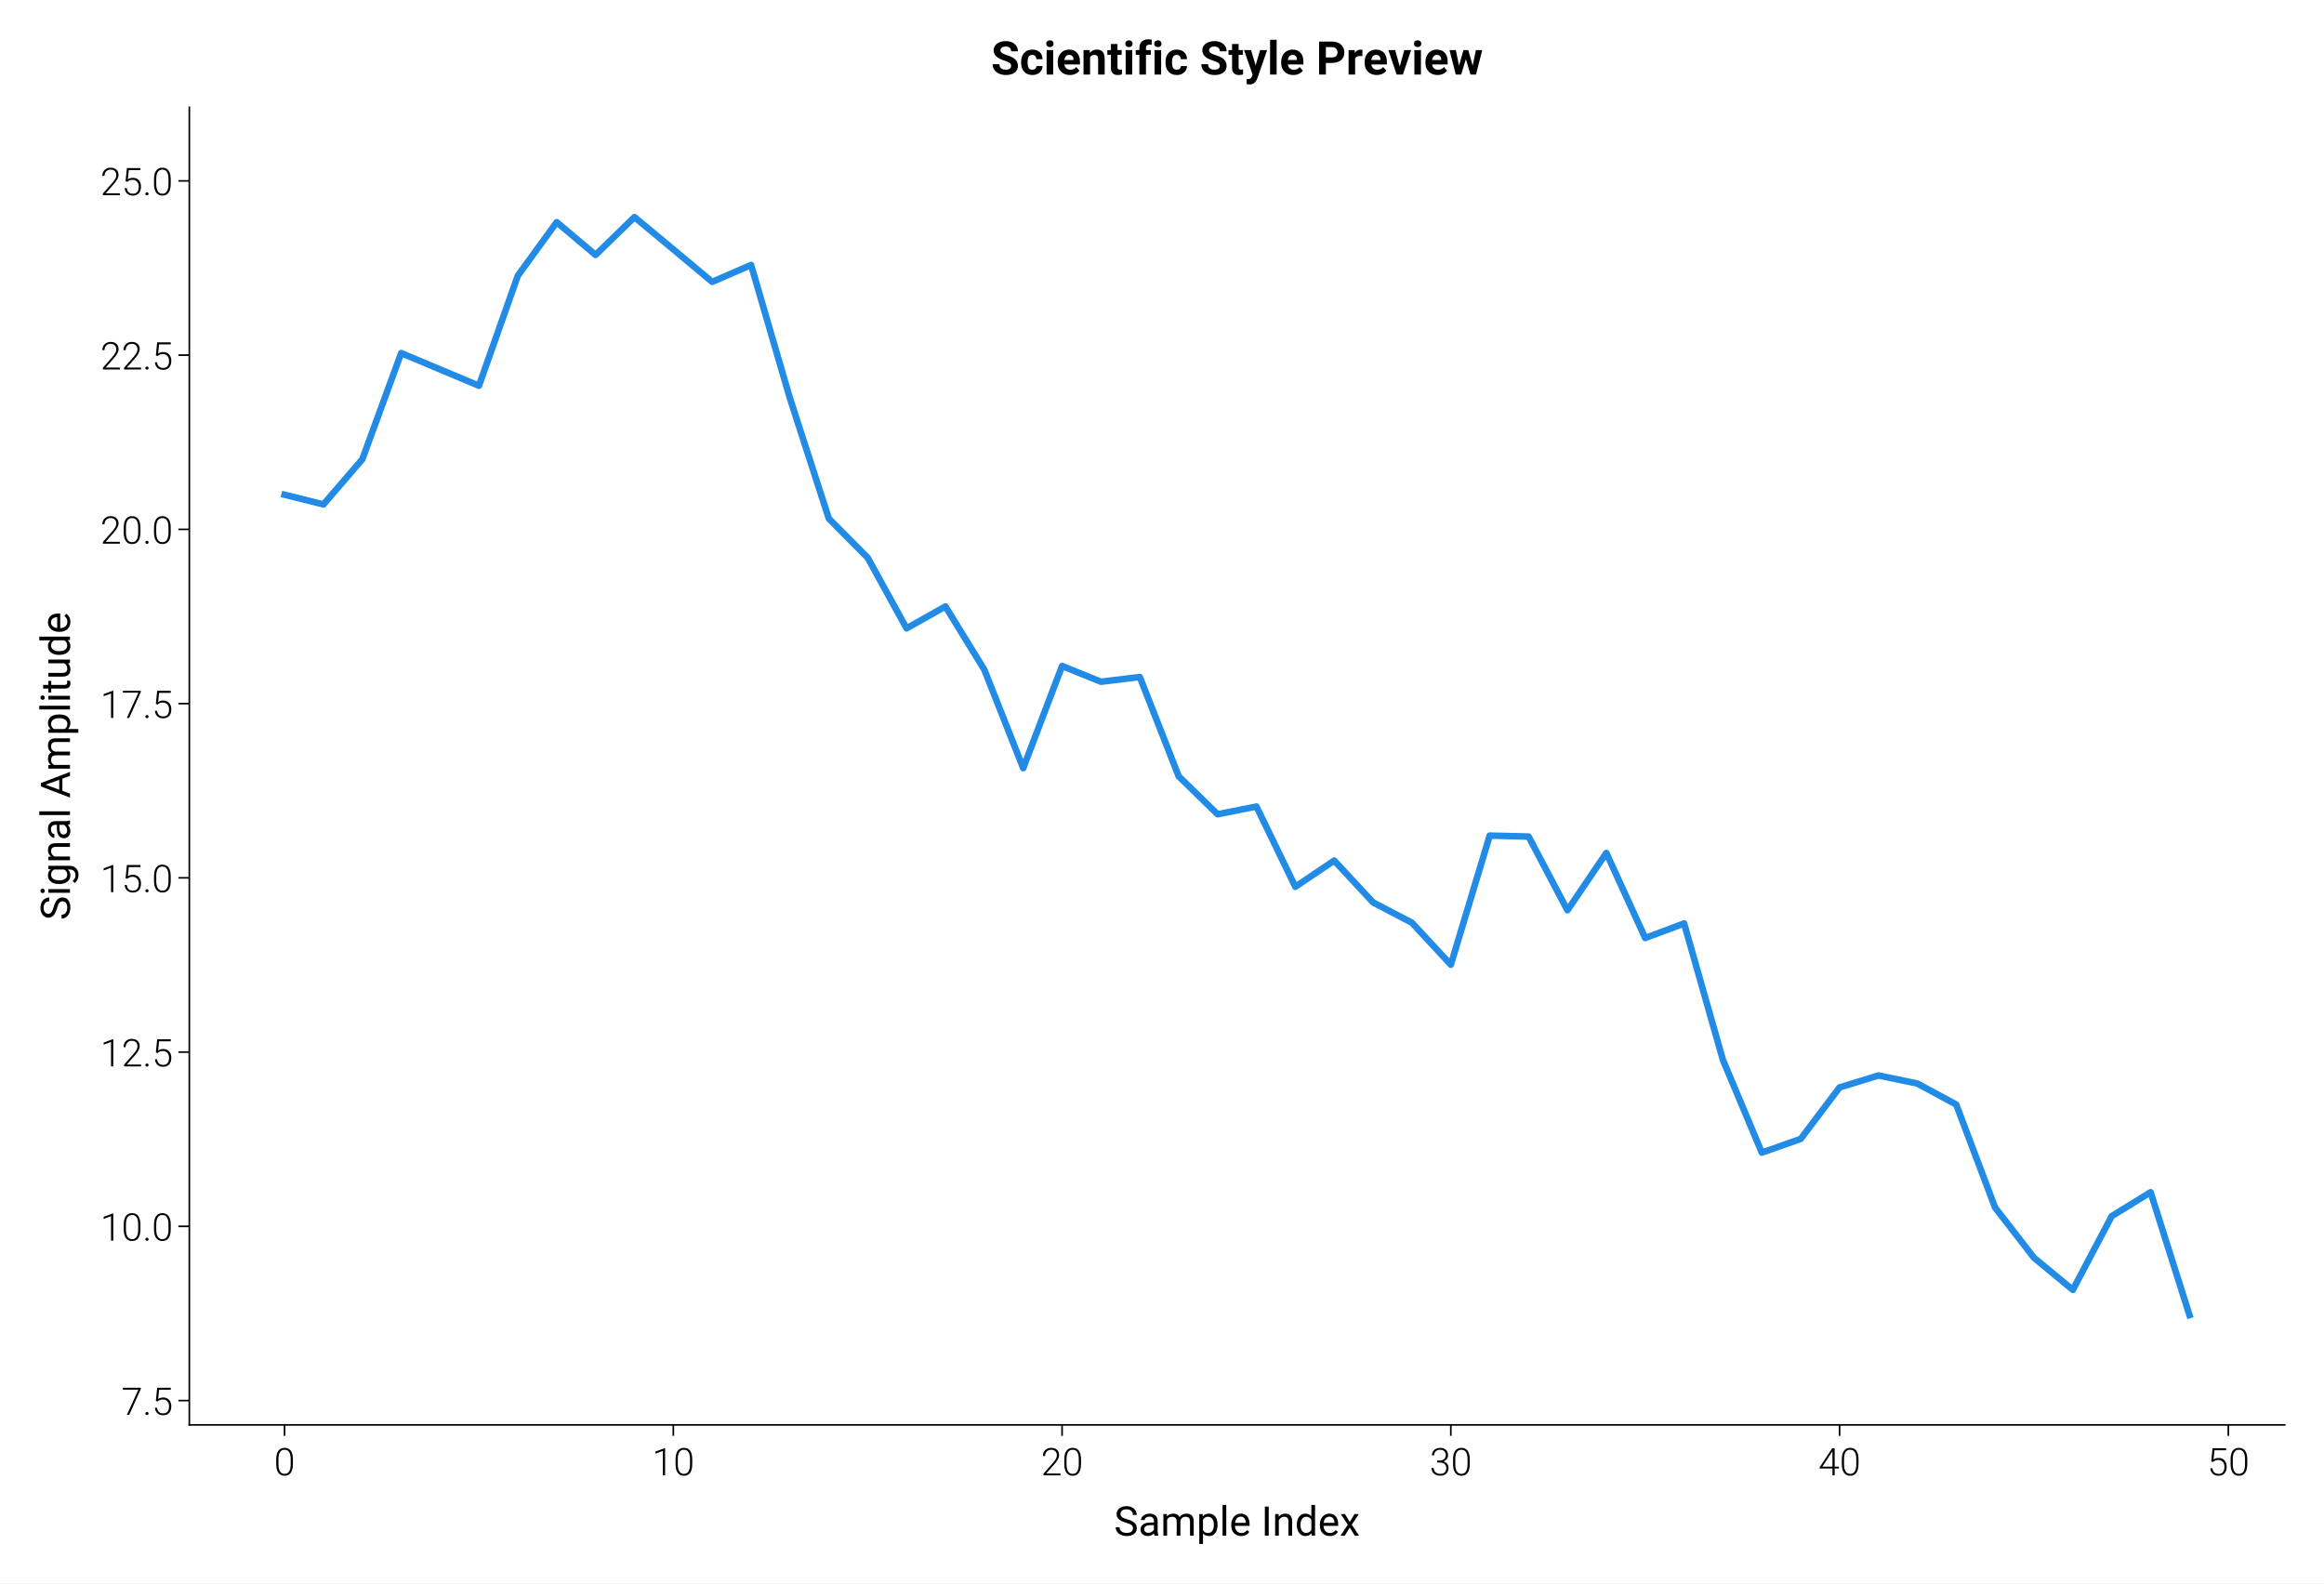
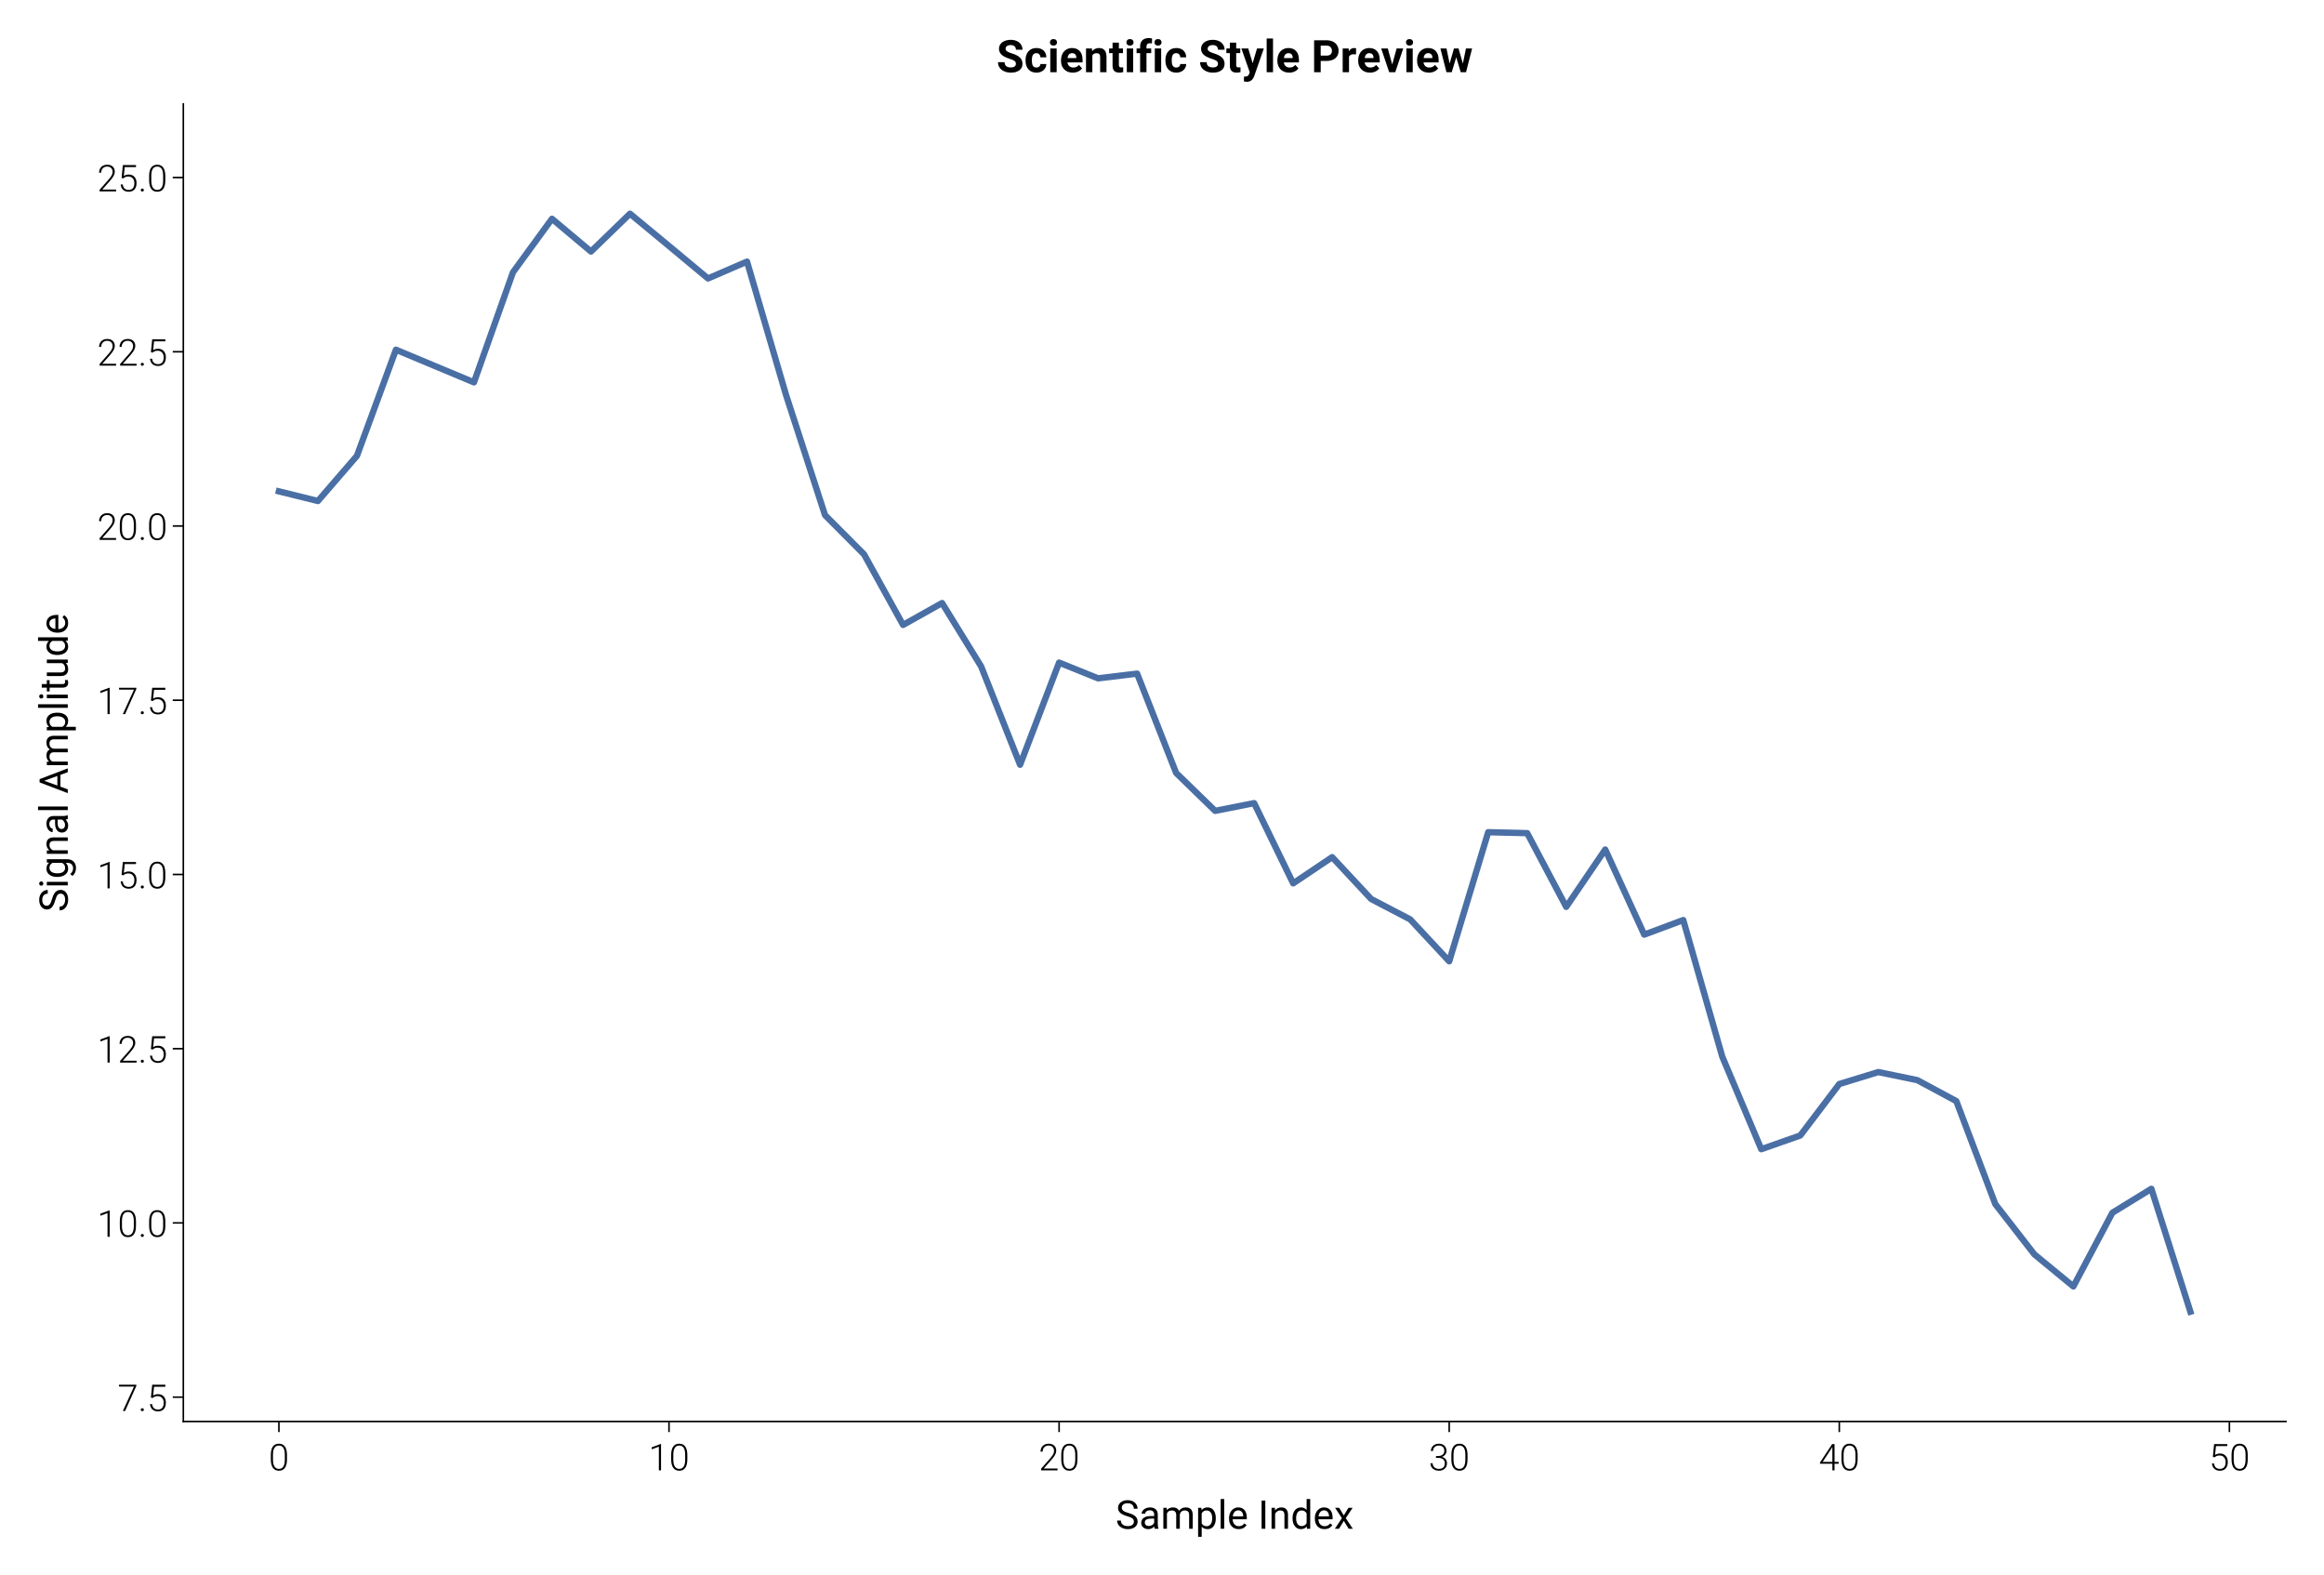
- <svg xmlns="http://www.w3.org/2000/svg" xmlns:xlink="http://www.w3.org/1999/xlink" width="425.878pt" height="290.141pt" viewBox="0 0 425.878 290.141" version="1.1">
+ <svg xmlns="http://www.w3.org/2000/svg" xmlns:xlink="http://www.w3.org/1999/xlink" width="439.811pt" height="297.988pt" viewBox="0 0 439.811 297.988" version="1.1">
  <defs>
    <style type="text/css">*{stroke-linejoin: round; stroke-linecap: butt}</style>
  </defs>
  <g id="figure_1">
    <g id="patch_1">
-       <path d="M 0 290.141  L 425.878 290.141  L 425.878 0  L 0 0  z " style="fill: #ffffff" />
+       <path d="M -0 297.988  L 439.811 297.988  L 439.811 -0  L -0 -0  z " style="fill: #ffffff" />
    </g>
    <g id="axes_1">
      <g id="patch_2">
-         <path d="M 34.695 261.121  L 418.678 261.121  L 418.678 19.663  L 34.695 19.663  z " style="fill: #ffffff" />
+         <path d="M 34.695 268.967  L 432.611 268.967  L 432.611 19.663  L 34.695 19.663  z " style="fill: #ffffff" />
      </g>
      <g id="matplotlib.axis_1">
        <g id="xtick_1">
          <g id="line2d_1">
            <defs>
-               <path id="m84e296f650" d="M 0 0  L 0 2  " style="stroke: #000000; stroke-width: 0.3" />
+               <path id="m02171ea212" d="M 0 0  L 0 2  " style="stroke: #000000; stroke-width: 0.3" />
            </defs>
            <g>
-               <use xlink:href="#m84e296f650" x="52.148" y="261.121" style="stroke: #000000; stroke-width: 0.3" />
+               <use xlink:href="#m02171ea212" x="52.782" y="268.967" style="stroke: #000000; stroke-width: 0.3" />
            </g>
          </g>
          <g id="text_1">
-             <g transform="translate(50.20862 270.3709) scale(0.07 -0.07)">
+             <g transform="translate(50.84197 278.2172) scale(0.07 -0.07)">
              <defs>
                <path id="Roboto-Light-30" d="M 3172 1897  Q 3172 934 2819 435  Q 2466 -63 1778 -63  Q 1103 -63 743 426  Q 384 916 375 1850  L 375 2666  Q 375 3625 731 4119  Q 1088 4613 1772 4613  Q 2447 4613 2803 4136  Q 3159 3659 3172 2731  L 3172 1897  z M 2797 2713  Q 2797 3494 2542 3894  Q 2288 4294 1772 4294  Q 1266 4294 1009 3903  Q 753 3513 747 2750  L 747 1856  Q 747 1078 1011 665  Q 1275 253 1778 253  Q 2278 253 2536 656  Q 2794 1059 2797 1838  L 2797 2713  z " transform="scale(0.015625)" />
              </defs>
              <use xlink:href="#Roboto-Light-30" />
            </g>
          </g>
        </g>
        <g id="xtick_2">
          <g id="line2d_2">
            <g>
-               <use xlink:href="#m84e296f650" x="123.388" y="261.121" style="stroke: #000000; stroke-width: 0.3" />
+               <use xlink:href="#m02171ea212" x="126.607" y="268.967" style="stroke: #000000; stroke-width: 0.3" />
            </g>
          </g>
          <g id="text_2">
-             <g transform="translate(119.5087 270.3709) scale(0.07 -0.07)">
+             <g transform="translate(122.7272 278.2172) scale(0.07 -0.07)">
              <defs>
                <path id="Roboto-Light-31" d="M 2169 0  L 1794 0  L 1794 4100  L 556 3641  L 556 3991  L 2106 4566  L 2169 4566  L 2169 0  z " transform="scale(0.015625)" />
              </defs>
              <use xlink:href="#Roboto-Light-31" />
              <use xlink:href="#Roboto-Light-30" transform="translate(55.41992 0)" />
            </g>
          </g>
        </g>
        <g id="xtick_3">
          <g id="line2d_3">
            <g>
-               <use xlink:href="#m84e296f650" x="194.628" y="261.121" style="stroke: #000000; stroke-width: 0.3" />
+               <use xlink:href="#m02171ea212" x="200.432" y="268.967" style="stroke: #000000; stroke-width: 0.3" />
            </g>
          </g>
          <g id="text_3">
-             <g transform="translate(190.7486 270.3709) scale(0.07 -0.07)">
+             <g transform="translate(196.5522 278.2172) scale(0.07 -0.07)">
              <defs>
                <path id="Roboto-Light-32" d="M 3278 0  L 428 0  L 428 288  L 1988 2056  Q 2375 2503 2525 2793  Q 2675 3084 2675 3359  Q 2675 3791 2422 4042  Q 2169 4294 1725 4294  Q 1266 4294 983 4000  Q 700 3706 700 3238  L 328 3238  Q 328 3622 501 3937  Q 675 4253 995 4433  Q 1316 4613 1725 4613  Q 2350 4613 2701 4284  Q 3053 3956 3053 3391  Q 3053 3072 2854 2694  Q 2656 2316 2156 1750  L 888 316  L 3278 316  L 3278 0  z " transform="scale(0.015625)" />
              </defs>
              <use xlink:href="#Roboto-Light-32" />
              <use xlink:href="#Roboto-Light-30" transform="translate(55.41992 0)" />
            </g>
          </g>
        </g>
        <g id="xtick_4">
          <g id="line2d_4">
            <g>
-               <use xlink:href="#m84e296f650" x="265.868" y="261.121" style="stroke: #000000; stroke-width: 0.3" />
+               <use xlink:href="#m02171ea212" x="274.257" y="268.967" style="stroke: #000000; stroke-width: 0.3" />
            </g>
          </g>
          <g id="text_4">
-             <g transform="translate(261.9885 270.3709) scale(0.07 -0.07)">
+             <g transform="translate(270.3773 278.2172) scale(0.07 -0.07)">
              <defs>
                <path id="Roboto-Light-33" d="M 1259 2478  L 1647 2478  Q 1969 2478 2209 2592  Q 2450 2706 2576 2904  Q 2703 3103 2703 3363  Q 2703 3800 2456 4047  Q 2209 4294 1747 4294  Q 1309 4294 1029 4036  Q 750 3778 750 3356  L 375 3356  Q 375 3709 553 4001  Q 731 4294 1047 4453  Q 1363 4613 1747 4613  Q 2366 4613 2722 4275  Q 3078 3938 3078 3350  Q 3078 3022 2870 2745  Q 2663 2469 2300 2331  Q 2725 2213 2944 1923  Q 3163 1634 3163 1234  Q 3163 650 2781 293  Q 2400 -63 1763 -63  Q 1356 -63 1017 100  Q 678 263 492 555  Q 306 847 306 1234  L 681 1234  Q 681 800 984 526  Q 1288 253 1763 253  Q 2247 253 2517 501  Q 2788 750 2788 1222  Q 2788 1678 2495 1918  Q 2203 2159 1634 2159  L 1259 2159  L 1259 2478  z " transform="scale(0.015625)" />
              </defs>
              <use xlink:href="#Roboto-Light-33" />
              <use xlink:href="#Roboto-Light-30" transform="translate(55.41992 0)" />
            </g>
          </g>
        </g>
        <g id="xtick_5">
          <g id="line2d_5">
            <g>
-               <use xlink:href="#m84e296f650" x="337.108" y="261.121" style="stroke: #000000; stroke-width: 0.3" />
+               <use xlink:href="#m02171ea212" x="348.082" y="268.967" style="stroke: #000000; stroke-width: 0.3" />
            </g>
          </g>
          <g id="text_5">
-             <g transform="translate(333.2284 270.3709) scale(0.07 -0.07)">
+             <g transform="translate(344.2023 278.2172) scale(0.07 -0.07)">
              <defs>
                <path id="Roboto-Light-34" d="M 2725 1466  L 3434 1466  L 3434 1150  L 2725 1150  L 2725 0  L 2350 0  L 2350 1150  L 209 1150  L 209 1363  L 2316 4550  L 2725 4550  L 2725 1466  z M 669 1466  L 2350 1466  L 2350 4066  L 2184 3778  L 669 1466  z " transform="scale(0.015625)" />
              </defs>
              <use xlink:href="#Roboto-Light-34" />
              <use xlink:href="#Roboto-Light-30" transform="translate(55.41992 0)" />
            </g>
          </g>
        </g>
        <g id="xtick_6">
          <g id="line2d_6">
            <g>
-               <use xlink:href="#m84e296f650" x="408.348" y="261.121" style="stroke: #000000; stroke-width: 0.3" />
+               <use xlink:href="#m02171ea212" x="421.907" y="268.967" style="stroke: #000000; stroke-width: 0.3" />
            </g>
          </g>
          <g id="text_6">
-             <g transform="translate(404.4683 270.3709) scale(0.07 -0.07)">
+             <g transform="translate(418.0273 278.2172) scale(0.07 -0.07)">
              <defs>
                <path id="Roboto-Light-35" d="M 681 2331  L 903 4550  L 3178 4550  L 3178 4203  L 1225 4203  L 1066 2666  Q 1431 2916 1922 2916  Q 2538 2916 2903 2516  Q 3269 2116 3269 1450  Q 3269 731 2912 334  Q 2556 -63 1909 -63  Q 1316 -63 947 268  Q 578 600 525 1197  L 884 1197  Q 938 731 1200 492  Q 1463 253 1909 253  Q 2397 253 2645 562  Q 2894 872 2894 1444  Q 2894 1944 2616 2259  Q 2338 2575 1856 2575  Q 1591 2575 1394 2508  Q 1197 2441 978 2247  L 681 2331  z " transform="scale(0.015625)" />
              </defs>
              <use xlink:href="#Roboto-Light-35" />
              <use xlink:href="#Roboto-Light-30" transform="translate(55.41992 0)" />
            </g>
          </g>
        </g>
        <g id="text_7">
-           <g transform="translate(204.1568 281.4178) scale(0.075 -0.075)">
+           <g transform="translate(211.1237 289.2641) scale(0.075 -0.075)">
            <defs>
              <path id="Roboto-Regular-53" d="M 1869 2028  Q 1097 2250 745 2573  Q 394 2897 394 3372  Q 394 3909 823 4261  Q 1253 4613 1941 4613  Q 2409 4613 2776 4431  Q 3144 4250 3345 3931  Q 3547 3613 3547 3234  L 2944 3234  Q 2944 3647 2681 3883  Q 2419 4119 1941 4119  Q 1497 4119 1248 3923  Q 1000 3728 1000 3381  Q 1000 3103 1236 2911  Q 1472 2719 2039 2559  Q 2606 2400 2926 2208  Q 3247 2016 3401 1759  Q 3556 1503 3556 1156  Q 3556 603 3125 270  Q 2694 -63 1972 -63  Q 1503 -63 1097 117  Q 691 297 470 609  Q 250 922 250 1319  L 853 1319  Q 853 906 1158 667  Q 1463 428 1972 428  Q 2447 428 2700 622  Q 2953 816 2953 1150  Q 2953 1484 2718 1667  Q 2484 1850 1869 2028  z " transform="scale(0.015625)" />
              <path id="Roboto-Regular-61" d="M 2525 0  Q 2475 100 2444 356  Q 2041 -63 1481 -63  Q 981 -63 661 220  Q 341 503 341 938  Q 341 1466 742 1758  Q 1144 2050 1872 2050  L 2434 2050  L 2434 2316  Q 2434 2619 2253 2798  Q 2072 2978 1719 2978  Q 1409 2978 1200 2822  Q 991 2666 991 2444  L 409 2444  Q 409 2697 589 2933  Q 769 3169 1076 3306  Q 1384 3444 1753 3444  Q 2338 3444 2669 3151  Q 3000 2859 3013 2347  L 3013 791  Q 3013 325 3131 50  L 3131 0  L 2525 0  z M 1566 441  Q 1838 441 2081 581  Q 2325 722 2434 947  L 2434 1641  L 1981 1641  Q 919 1641 919 1019  Q 919 747 1100 594  Q 1281 441 1566 441  z " transform="scale(0.015625)" />
              <path id="Roboto-Regular-6d" d="M 981 3381  L 997 3006  Q 1369 3444 2000 3444  Q 2709 3444 2966 2900  Q 3134 3144 3404 3294  Q 3675 3444 4044 3444  Q 5156 3444 5175 2266  L 5175 0  L 4597 0  L 4597 2231  Q 4597 2594 4431 2773  Q 4266 2953 3875 2953  Q 3553 2953 3340 2761  Q 3128 2569 3094 2244  L 3094 0  L 2513 0  L 2513 2216  Q 2513 2953 1791 2953  Q 1222 2953 1013 2469  L 1013 0  L 434 0  L 434 3381  L 981 3381  z " transform="scale(0.015625)" />
              <path id="Roboto-Regular-70" d="M 3294 1653  Q 3294 881 2941 409  Q 2588 -63 1984 -63  Q 1369 -63 1016 328  L 1016 -1300  L 438 -1300  L 438 3381  L 966 3381  L 994 3006  Q 1347 3444 1975 3444  Q 2584 3444 2939 2984  Q 3294 2525 3294 1706  L 3294 1653  z M 2716 1719  Q 2716 2291 2472 2622  Q 2228 2953 1803 2953  Q 1278 2953 1016 2488  L 1016 872  Q 1275 409 1809 409  Q 2225 409 2470 739  Q 2716 1069 2716 1719  z " transform="scale(0.015625)" />
              <path id="Roboto-Regular-6c" d="M 1066 0  L 488 0  L 488 4800  L 1066 4800  L 1066 0  z " transform="scale(0.015625)" />
              <path id="Roboto-Regular-65" d="M 1841 -63  Q 1153 -63 722 389  Q 291 841 291 1597  L 291 1703  Q 291 2206 483 2601  Q 675 2997 1020 3220  Q 1366 3444 1769 3444  Q 2428 3444 2793 3009  Q 3159 2575 3159 1766  L 3159 1525  L 869 1525  Q 881 1025 1161 717  Q 1441 409 1872 409  Q 2178 409 2390 534  Q 2603 659 2763 866  L 3116 591  Q 2691 -63 1841 -63  z M 1769 2969  Q 1419 2969 1181 2714  Q 944 2459 888 2000  L 2581 2000  L 2581 2044  Q 2556 2484 2343 2726  Q 2131 2969 1769 2969  z " transform="scale(0.015625)" />
              <path id="Roboto-Regular-20" transform="scale(0.015625)" />
              <path id="Roboto-Regular-49" d="M 1172 0  L 572 0  L 572 4550  L 1172 4550  L 1172 0  z " transform="scale(0.015625)" />
              <path id="Roboto-Regular-6e" d="M 984 3381  L 1003 2956  Q 1391 3444 2016 3444  Q 3088 3444 3097 2234  L 3097 0  L 2519 0  L 2519 2238  Q 2516 2603 2352 2778  Q 2188 2953 1841 2953  Q 1559 2953 1346 2803  Q 1134 2653 1016 2409  L 1016 0  L 438 0  L 438 3381  L 984 3381  z " transform="scale(0.015625)" />
              <path id="Roboto-Regular-64" d="M 297 1719  Q 297 2497 665 2970  Q 1034 3444 1631 3444  Q 2225 3444 2572 3038  L 2572 4800  L 3150 4800  L 3150 0  L 2619 0  L 2591 363  Q 2244 -63 1625 -63  Q 1038 -63 667 418  Q 297 900 297 1675  L 297 1719  z M 875 1653  Q 875 1078 1112 753  Q 1350 428 1769 428  Q 2319 428 2572 922  L 2572 2475  Q 2313 2953 1775 2953  Q 1350 2953 1112 2625  Q 875 2297 875 1653  z " transform="scale(0.015625)" />
              <path id="Roboto-Regular-78" d="M 1572 2147  L 2322 3381  L 2997 3381  L 1891 1709  L 3031 0  L 2363 0  L 1581 1266  L 800 0  L 128 0  L 1269 1709  L 163 3381  L 831 3381  L 1572 2147  z " transform="scale(0.015625)" />
            </defs>
            <use xlink:href="#Roboto-Regular-53" />
            <use xlink:href="#Roboto-Regular-61" transform="translate(59.32617 0)" />
            <use xlink:href="#Roboto-Regular-6d" transform="translate(113.7207 0)" />
            <use xlink:href="#Roboto-Regular-70" transform="translate(201.3672 0)" />
            <use xlink:href="#Roboto-Regular-6c" transform="translate(257.4707 0)" />
            <use xlink:href="#Roboto-Regular-65" transform="translate(281.7383 0)" />
            <use xlink:href="#Roboto-Regular-20" transform="translate(334.7168 0)" />
            <use xlink:href="#Roboto-Regular-49" transform="translate(359.4727 0)" />
            <use xlink:href="#Roboto-Regular-6e" transform="translate(386.6699 0)" />
            <use xlink:href="#Roboto-Regular-64" transform="translate(441.8457 0)" />
            <use xlink:href="#Roboto-Regular-65" transform="translate(498.2422 0)" />
            <use xlink:href="#Roboto-Regular-78" transform="translate(551.2207 0)" />
          </g>
        </g>
      </g>
      <g id="matplotlib.axis_2">
        <g id="ytick_1">
          <g id="line2d_7">
            <defs>
-               <path id="me105bd3f4c" d="M 0 0  L -2 0  " style="stroke: #000000; stroke-width: 0.3" />
+               <path id="mb1b326d6cf" d="M 0 0  L -2 0  " style="stroke: #000000; stroke-width: 0.3" />
            </defs>
            <g>
-               <use xlink:href="#me105bd3f4c" x="34.695" y="256.662" style="stroke: #000000; stroke-width: 0.3" />
+               <use xlink:href="#mb1b326d6cf" x="34.695" y="264.363" style="stroke: #000000; stroke-width: 0.3" />
            </g>
          </g>
          <g id="text_8">
-             <g transform="translate(22.2643 259.2869) scale(0.07 -0.07)">
+             <g transform="translate(22.2643 266.9883) scale(0.07 -0.07)">
              <defs>
                <path id="Roboto-Light-37" d="M 3231 4334  L 1288 0  L 897 0  L 2828 4231  L 241 4231  L 241 4550  L 3231 4550  L 3231 4334  z " transform="scale(0.015625)" />
                <path id="Roboto-Light-2e" d="M 453 225  Q 453 334 523 411  Q 594 488 719 488  Q 844 488 916 411  Q 988 334 988 225  Q 988 116 916 45  Q 844 -25 719 -25  Q 594 -25 523 45  Q 453 116 453 225  z " transform="scale(0.015625)" />
              </defs>
              <use xlink:href="#Roboto-Light-37" />
              <use xlink:href="#Roboto-Light-2e" transform="translate(55.41992 0)" />
              <use xlink:href="#Roboto-Light-35" transform="translate(79.29688 0)" />
            </g>
          </g>
        </g>
        <g id="ytick_2">
          <g id="line2d_8">
            <g>
-               <use xlink:href="#me105bd3f4c" x="34.695" y="224.732" style="stroke: #000000; stroke-width: 0.3" />
+               <use xlink:href="#mb1b326d6cf" x="34.695" y="231.395" style="stroke: #000000; stroke-width: 0.3" />
            </g>
          </g>
          <g id="text_9">
-             <g transform="translate(18.38477 227.3567) scale(0.07 -0.07)">
+             <g transform="translate(18.38477 234.0205) scale(0.07 -0.07)">
              <use xlink:href="#Roboto-Light-31" />
              <use xlink:href="#Roboto-Light-30" transform="translate(55.41992 0)" />
              <use xlink:href="#Roboto-Light-2e" transform="translate(110.8398 0)" />
              <use xlink:href="#Roboto-Light-30" transform="translate(134.7168 0)" />
            </g>
          </g>
        </g>
        <g id="ytick_3">
          <g id="line2d_9">
            <g>
-               <use xlink:href="#me105bd3f4c" x="34.695" y="192.801" style="stroke: #000000; stroke-width: 0.3" />
+               <use xlink:href="#mb1b326d6cf" x="34.695" y="198.428" style="stroke: #000000; stroke-width: 0.3" />
            </g>
          </g>
          <g id="text_10">
-             <g transform="translate(18.38477 195.4265) scale(0.07 -0.07)">
+             <g transform="translate(18.38477 201.0527) scale(0.07 -0.07)">
              <use xlink:href="#Roboto-Light-31" />
              <use xlink:href="#Roboto-Light-32" transform="translate(55.41992 0)" />
              <use xlink:href="#Roboto-Light-2e" transform="translate(110.8398 0)" />
              <use xlink:href="#Roboto-Light-35" transform="translate(134.7168 0)" />
            </g>
          </g>
        </g>
        <g id="ytick_4">
          <g id="line2d_10">
            <g>
-               <use xlink:href="#me105bd3f4c" x="34.695" y="160.871" style="stroke: #000000; stroke-width: 0.3" />
+               <use xlink:href="#mb1b326d6cf" x="34.695" y="165.46" style="stroke: #000000; stroke-width: 0.3" />
            </g>
          </g>
          <g id="text_11">
-             <g transform="translate(18.38477 163.4963) scale(0.07 -0.07)">
+             <g transform="translate(18.38477 168.0849) scale(0.07 -0.07)">
              <use xlink:href="#Roboto-Light-31" />
              <use xlink:href="#Roboto-Light-35" transform="translate(55.41992 0)" />
              <use xlink:href="#Roboto-Light-2e" transform="translate(110.8398 0)" />
              <use xlink:href="#Roboto-Light-30" transform="translate(134.7168 0)" />
            </g>
          </g>
        </g>
        <g id="ytick_5">
          <g id="line2d_11">
            <g>
-               <use xlink:href="#me105bd3f4c" x="34.695" y="128.941" style="stroke: #000000; stroke-width: 0.3" />
+               <use xlink:href="#mb1b326d6cf" x="34.695" y="132.492" style="stroke: #000000; stroke-width: 0.3" />
            </g>
          </g>
          <g id="text_12">
-             <g transform="translate(18.38477 131.5661) scale(0.07 -0.07)">
+             <g transform="translate(18.38477 135.1171) scale(0.07 -0.07)">
              <use xlink:href="#Roboto-Light-31" />
              <use xlink:href="#Roboto-Light-37" transform="translate(55.41992 0)" />
              <use xlink:href="#Roboto-Light-2e" transform="translate(110.8398 0)" />
              <use xlink:href="#Roboto-Light-35" transform="translate(134.7168 0)" />
            </g>
          </g>
        </g>
        <g id="ytick_6">
          <g id="line2d_12">
            <g>
-               <use xlink:href="#me105bd3f4c" x="34.695" y="97.011" style="stroke: #000000; stroke-width: 0.3" />
+               <use xlink:href="#mb1b326d6cf" x="34.695" y="99.524" style="stroke: #000000; stroke-width: 0.3" />
            </g>
          </g>
          <g id="text_13">
-             <g transform="translate(18.38477 99.63589) scale(0.07 -0.07)">
+             <g transform="translate(18.38477 102.1494) scale(0.07 -0.07)">
              <use xlink:href="#Roboto-Light-32" />
              <use xlink:href="#Roboto-Light-30" transform="translate(55.41992 0)" />
              <use xlink:href="#Roboto-Light-2e" transform="translate(110.8398 0)" />
              <use xlink:href="#Roboto-Light-30" transform="translate(134.7168 0)" />
            </g>
          </g>
        </g>
        <g id="ytick_7">
          <g id="line2d_13">
            <g>
-               <use xlink:href="#me105bd3f4c" x="34.695" y="65.081" style="stroke: #000000; stroke-width: 0.3" />
+               <use xlink:href="#mb1b326d6cf" x="34.695" y="66.557" style="stroke: #000000; stroke-width: 0.3" />
            </g>
          </g>
          <g id="text_14">
-             <g transform="translate(18.38477 67.7057) scale(0.07 -0.07)">
+             <g transform="translate(18.38477 69.18158) scale(0.07 -0.07)">
              <use xlink:href="#Roboto-Light-32" />
              <use xlink:href="#Roboto-Light-32" transform="translate(55.41992 0)" />
              <use xlink:href="#Roboto-Light-2e" transform="translate(110.8398 0)" />
              <use xlink:href="#Roboto-Light-35" transform="translate(134.7168 0)" />
            </g>
          </g>
        </g>
        <g id="ytick_8">
          <g id="line2d_14">
            <g>
-               <use xlink:href="#me105bd3f4c" x="34.695" y="33.151" style="stroke: #000000; stroke-width: 0.3" />
+               <use xlink:href="#mb1b326d6cf" x="34.695" y="33.589" style="stroke: #000000; stroke-width: 0.3" />
            </g>
          </g>
          <g id="text_15">
-             <g transform="translate(18.38477 35.7755) scale(0.07 -0.07)">
+             <g transform="translate(18.38477 36.2138) scale(0.07 -0.07)">
              <use xlink:href="#Roboto-Light-32" />
              <use xlink:href="#Roboto-Light-35" transform="translate(55.41992 0)" />
              <use xlink:href="#Roboto-Light-2e" transform="translate(110.8398 0)" />
              <use xlink:href="#Roboto-Light-30" transform="translate(134.7168 0)" />
            </g>
          </g>
        </g>
        <g id="text_16">
-           <g transform="translate(12.825 168.6281) rotate(-90) scale(0.075 -0.075)">
+           <g transform="translate(12.825 172.5513) rotate(-90) scale(0.075 -0.075)">
            <defs>
              <path id="Roboto-Regular-69" d="M 1066 0  L 488 0  L 488 3381  L 1066 3381  L 1066 0  z M 441 4278  Q 441 4419 527 4516  Q 613 4613 781 4613  Q 950 4613 1037 4516  Q 1125 4419 1125 4278  Q 1125 4138 1037 4044  Q 950 3950 781 3950  Q 613 3950 527 4044  Q 441 4138 441 4278  z " transform="scale(0.015625)" />
              <path id="Roboto-Regular-67" d="M 300 1719  Q 300 2509 665 2976  Q 1031 3444 1634 3444  Q 2253 3444 2600 3006  L 2628 3381  L 3156 3381  L 3156 81  Q 3156 -575 2767 -953  Q 2378 -1331 1722 -1331  Q 1356 -1331 1006 -1175  Q 656 -1019 472 -747  L 772 -400  Q 1144 -859 1681 -859  Q 2103 -859 2339 -621  Q 2575 -384 2575 47  L 2575 338  Q 2228 -63 1628 -63  Q 1034 -63 667 415  Q 300 894 300 1719  z M 881 1653  Q 881 1081 1115 754  Q 1350 428 1772 428  Q 2319 428 2575 925  L 2575 2469  Q 2309 2953 1778 2953  Q 1356 2953 1118 2625  Q 881 2297 881 1653  z " transform="scale(0.015625)" />
              <path id="Roboto-Regular-41" d="M 3041 1188  L 1134 1188  L 706 0  L 88 0  L 1825 4550  L 2350 4550  L 4091 0  L 3475 0  L 3041 1188  z M 1316 1681  L 2863 1681  L 2088 3809  L 1316 1681  z " transform="scale(0.015625)" />
              <path id="Roboto-Regular-74" d="M 1222 4200  L 1222 3381  L 1853 3381  L 1853 2934  L 1222 2934  L 1222 838  Q 1222 634 1306 532  Q 1391 431 1594 431  Q 1694 431 1869 469  L 1869 0  Q 1641 -63 1425 -63  Q 1038 -63 841 171  Q 644 406 644 838  L 644 2934  L 28 2934  L 28 3381  L 644 3381  L 644 4200  L 1222 4200  z " transform="scale(0.015625)" />
              <path id="Roboto-Regular-75" d="M 2525 334  Q 2188 -63 1534 -63  Q 994 -63 711 251  Q 428 566 425 1181  L 425 3381  L 1003 3381  L 1003 1197  Q 1003 428 1628 428  Q 2291 428 2509 922  L 2509 3381  L 3088 3381  L 3088 0  L 2538 0  L 2525 334  z " transform="scale(0.015625)" />
            </defs>
            <use xlink:href="#Roboto-Regular-53" />
            <use xlink:href="#Roboto-Regular-69" transform="translate(59.32617 0)" />
            <use xlink:href="#Roboto-Regular-67" transform="translate(83.59375 0)" />
            <use xlink:href="#Roboto-Regular-6e" transform="translate(139.6973 0)" />
            <use xlink:href="#Roboto-Regular-61" transform="translate(194.873 0)" />
            <use xlink:href="#Roboto-Regular-6c" transform="translate(249.2676 0)" />
            <use xlink:href="#Roboto-Regular-20" transform="translate(273.5352 0)" />
            <use xlink:href="#Roboto-Regular-41" transform="translate(298.291 0)" />
            <use xlink:href="#Roboto-Regular-6d" transform="translate(363.5254 0)" />
            <use xlink:href="#Roboto-Regular-70" transform="translate(451.1719 0)" />
            <use xlink:href="#Roboto-Regular-6c" transform="translate(507.2754 0)" />
            <use xlink:href="#Roboto-Regular-69" transform="translate(531.543 0)" />
            <use xlink:href="#Roboto-Regular-74" transform="translate(555.8105 0)" />
            <use xlink:href="#Roboto-Regular-75" transform="translate(588.4766 0)" />
            <use xlink:href="#Roboto-Regular-64" transform="translate(643.6035 0)" />
            <use xlink:href="#Roboto-Regular-65" transform="translate(700 0)" />
          </g>
        </g>
      </g>
      <g id="line2d_15">
-         <path d="M 52.148 90.667  L 59.272 92.433  L 66.396 84.16  L 73.52 64.708  L 80.644 67.699  L 87.768 70.689  L 94.892 50.519  L 102.016 40.718  L 109.14 46.714  L 116.264 39.784  L 123.388 45.703  L 130.512 51.651  L 137.636 48.561  L 144.76 72.998  L 151.884 95.028  L 159.008 102.21  L 166.132 115.146  L 173.256 111.132  L 180.38 122.73  L 187.504 140.768  L 194.628 122.048  L 201.752 124.932  L 208.876 124.069  L 216 142.266  L 223.124 149.219  L 230.248 147.803  L 237.372 162.503  L 244.496 157.705  L 251.62 165.376  L 258.744 169.102  L 265.868 176.787  L 272.992 153.129  L 280.116 153.302  L 287.24 166.811  L 294.364 156.305  L 301.488 171.898  L 308.612 169.23  L 315.736 194.259  L 322.86 211.223  L 329.984 208.709  L 337.108 199.277  L 344.232 197.088  L 351.356 198.565  L 358.48 202.411  L 365.604 221.295  L 372.728 230.489  L 379.852 236.372  L 386.976 222.87  L 394.1 218.482  L 401.224 240.999  " clip-path="url(#p41513a06e1)" style="fill: none; stroke: #228be6; stroke-width: 1.2; stroke-linecap: square" />
+         <path d="M 52.782 92.974  L 60.164 94.797  L 67.547 86.256  L 74.929 66.172  L 82.312 69.26  L 89.694 72.347  L 97.077 51.522  L 104.459 41.402  L 111.842 47.593  L 119.224 40.438  L 126.607 46.549  L 133.989 52.691  L 141.372 49.5  L 148.754 74.731  L 156.137 97.477  L 163.519 104.892  L 170.902 118.249  L 178.284 114.105  L 185.667 126.079  L 193.049 144.703  L 200.432 125.375  L 207.814 128.353  L 215.197 127.462  L 222.579 146.25  L 229.962 153.429  L 237.344 151.967  L 244.727 167.145  L 252.109 162.19  L 259.492 170.111  L 266.874 173.958  L 274.257 181.893  L 281.639 157.466  L 289.022 157.644  L 296.404 171.593  L 303.787 160.746  L 311.169 176.845  L 318.552 174.091  L 325.934 199.933  L 333.317 217.448  L 340.699 214.852  L 348.082 205.114  L 355.464 202.854  L 362.847 204.379  L 370.229 208.35  L 377.612 227.847  L 384.994 237.34  L 392.377 243.414  L 399.759 229.474  L 407.142 224.942  L 414.524 248.192  " clip-path="url(#p3d2742c375)" style="fill: none; stroke: #4a6fa5; stroke-width: 1.2; stroke-linecap: square" />
      </g>
      <g id="patch_3">
-         <path d="M 34.695 261.121  L 34.695 19.663  " style="fill: none; stroke: #000000; stroke-width: 0.3; stroke-linejoin: miter; stroke-linecap: square" />
+         <path d="M 34.695 268.967  L 34.695 19.663  " style="fill: none; stroke: #000000; stroke-width: 0.3; stroke-linejoin: miter; stroke-linecap: square" />
      </g>
      <g id="patch_4">
-         <path d="M 34.695 261.121  L 418.678 261.121  " style="fill: none; stroke: #000000; stroke-width: 0.3; stroke-linejoin: miter; stroke-linecap: square" />
+         <path d="M 34.695 268.967  L 432.611 268.967  " style="fill: none; stroke: #000000; stroke-width: 0.3; stroke-linejoin: miter; stroke-linecap: square" />
      </g>
      <g id="text_17">
-         <g transform="translate(181.6168 13.66266) scale(0.085 -0.085)">
+         <g transform="translate(188.5838 13.66266) scale(0.085 -0.085)">
          <defs>
            <path id="Roboto-Bold-53" d="M 2766 1194  Q 2766 1459 2578 1601  Q 2391 1744 1903 1901  Q 1416 2059 1131 2213  Q 356 2631 356 3341  Q 356 3709 564 3998  Q 772 4288 1161 4450  Q 1550 4613 2034 4613  Q 2522 4613 2903 4436  Q 3284 4259 3495 3937  Q 3706 3616 3706 3206  L 2769 3206  Q 2769 3519 2572 3692  Q 2375 3866 2019 3866  Q 1675 3866 1484 3720  Q 1294 3575 1294 3338  Q 1294 3116 1517 2966  Q 1741 2816 2175 2684  Q 2975 2444 3340 2087  Q 3706 1731 3706 1200  Q 3706 609 3259 273  Q 2813 -63 2056 -63  Q 1531 -63 1100 129  Q 669 322 442 656  Q 216 991 216 1431  L 1156 1431  Q 1156 678 2056 678  Q 2391 678 2578 814  Q 2766 950 2766 1194  z " transform="scale(0.015625)" />
            <path id="Roboto-Bold-63" d="M 1753 666  Q 2003 666 2159 803  Q 2316 941 2322 1169  L 3169 1169  Q 3166 825 2981 539  Q 2797 253 2476 95  Q 2156 -63 1769 -63  Q 1044 -63 625 398  Q 206 859 206 1672  L 206 1731  Q 206 2513 622 2978  Q 1038 3444 1763 3444  Q 2397 3444 2780 3083  Q 3163 2722 3169 2122  L 2322 2122  Q 2316 2384 2159 2548  Q 2003 2713 1747 2713  Q 1431 2713 1270 2483  Q 1109 2253 1109 1738  L 1109 1644  Q 1109 1122 1268 894  Q 1428 666 1753 666  z " transform="scale(0.015625)" />
            <path id="Roboto-Bold-69" d="M 1300 0  L 394 0  L 394 3381  L 1300 3381  L 1300 0  z M 341 4256  Q 341 4459 477 4590  Q 613 4722 847 4722  Q 1078 4722 1215 4590  Q 1353 4459 1353 4256  Q 1353 4050 1214 3919  Q 1075 3788 847 3788  Q 619 3788 480 3919  Q 341 4050 341 4256  z " transform="scale(0.015625)" />
            <path id="Roboto-Bold-65" d="M 1903 -63  Q 1159 -63 692 393  Q 225 850 225 1609  L 225 1697  Q 225 2206 422 2607  Q 619 3009 980 3226  Q 1341 3444 1803 3444  Q 2497 3444 2895 3006  Q 3294 2569 3294 1766  L 3294 1397  L 1141 1397  Q 1184 1066 1404 866  Q 1625 666 1963 666  Q 2484 666 2778 1044  L 3222 547  Q 3019 259 2672 98  Q 2325 -63 1903 -63  z M 1800 2713  Q 1531 2713 1364 2531  Q 1197 2350 1150 2013  L 2406 2013  L 2406 2084  Q 2400 2384 2244 2548  Q 2088 2713 1800 2713  z " transform="scale(0.015625)" />
            <path id="Roboto-Bold-6e" d="M 1178 3381  L 1206 2991  Q 1569 3444 2178 3444  Q 2716 3444 2978 3128  Q 3241 2813 3247 2184  L 3247 0  L 2344 0  L 2344 2163  Q 2344 2450 2219 2579  Q 2094 2709 1803 2709  Q 1422 2709 1231 2384  L 1231 0  L 328 0  L 328 3381  L 1178 3381  z " transform="scale(0.015625)" />
            <path id="Roboto-Bold-74" d="M 1428 4213  L 1428 3381  L 2006 3381  L 2006 2719  L 1428 2719  L 1428 1031  Q 1428 844 1500 762  Q 1572 681 1775 681  Q 1925 681 2041 703  L 2041 19  Q 1775 -63 1494 -63  Q 544 -63 525 897  L 525 2719  L 31 2719  L 31 3381  L 525 3381  L 525 4213  L 1428 4213  z " transform="scale(0.015625)" />
            <path id="Roboto-Bold-66" d="M 594 0  L 594 2719  L 91 2719  L 91 3381  L 594 3381  L 594 3669  Q 594 4238 920 4552  Q 1247 4866 1834 4866  Q 2022 4866 2294 4803  L 2284 4103  Q 2172 4131 2009 4131  Q 1500 4131 1500 3653  L 1500 3381  L 2172 3381  L 2172 2719  L 1500 2719  L 1500 0  L 594 0  z " transform="scale(0.015625)" />
            <path id="Roboto-Bold-20" transform="scale(0.015625)" />
            <path id="Roboto-Bold-79" d="M 1609 1278  L 2234 3381  L 3203 3381  L 1844 -525  L 1769 -703  Q 1466 -1366 769 -1366  Q 572 -1366 369 -1306  L 369 -622  L 506 -625  Q 763 -625 889 -547  Q 1016 -469 1088 -288  L 1194 -9  L 9 3381  L 981 3381  L 1609 1278  z " transform="scale(0.015625)" />
            <path id="Roboto-Bold-6c" d="M 1300 0  L 394 0  L 394 4800  L 1300 4800  L 1300 0  z " transform="scale(0.015625)" />
            <path id="Roboto-Bold-50" d="M 1344 1603  L 1344 0  L 406 0  L 406 4550  L 2181 4550  Q 2694 4550 3083 4362  Q 3472 4175 3681 3829  Q 3891 3484 3891 3044  Q 3891 2375 3433 1989  Q 2975 1603 2166 1603  L 1344 1603  z M 1344 2363  L 2181 2363  Q 2553 2363 2748 2538  Q 2944 2713 2944 3038  Q 2944 3372 2747 3578  Q 2550 3784 2203 3791  L 1344 3791  L 1344 2363  z " transform="scale(0.015625)" />
            <path id="Roboto-Bold-72" d="M 2247 2534  Q 2063 2559 1922 2559  Q 1409 2559 1250 2213  L 1250 0  L 347 0  L 347 3381  L 1200 3381  L 1225 2978  Q 1497 3444 1978 3444  Q 2128 3444 2259 3403  L 2247 2534  z " transform="scale(0.015625)" />
            <path id="Roboto-Bold-76" d="M 1613 1103  L 2241 3381  L 3184 3381  L 2044 0  L 1181 0  L 41 3381  L 984 3381  L 1613 1103  z " transform="scale(0.015625)" />
            <path id="Roboto-Bold-77" d="M 3288 1228  L 3731 3381  L 4603 3381  L 3741 0  L 2984 0  L 2344 2128  L 1703 0  L 950 0  L 88 3381  L 959 3381  L 1400 1231  L 2019 3381  L 2672 3381  L 3288 1228  z " transform="scale(0.015625)" />
          </defs>
          <use xlink:href="#Roboto-Bold-53" />
          <use xlink:href="#Roboto-Bold-63" transform="translate(61.47461 0)" />
          <use xlink:href="#Roboto-Bold-69" transform="translate(113.623 0)" />
          <use xlink:href="#Roboto-Bold-65" transform="translate(140.1367 0)" />
          <use xlink:href="#Roboto-Bold-6e" transform="translate(194.1895 0)" />
          <use xlink:href="#Roboto-Bold-74" transform="translate(250.1953 0)" />
          <use xlink:href="#Roboto-Bold-69" transform="translate(283.9844 0)" />
          <use xlink:href="#Roboto-Bold-66" transform="translate(310.498 0)" />
          <use xlink:href="#Roboto-Bold-69" transform="translate(346.3379 0)" />
          <use xlink:href="#Roboto-Bold-63" transform="translate(372.8516 0)" />
          <use xlink:href="#Roboto-Bold-20" transform="translate(425 0)" />
          <use xlink:href="#Roboto-Bold-53" transform="translate(449.9023 0)" />
          <use xlink:href="#Roboto-Bold-74" transform="translate(511.377 0)" />
          <use xlink:href="#Roboto-Bold-79" transform="translate(545.166 0)" />
          <use xlink:href="#Roboto-Bold-6c" transform="translate(595.3613 0)" />
          <use xlink:href="#Roboto-Bold-65" transform="translate(621.875 0)" />
          <use xlink:href="#Roboto-Bold-20" transform="translate(675.9277 0)" />
          <use xlink:href="#Roboto-Bold-50" transform="translate(700.8301 0)" />
          <use xlink:href="#Roboto-Bold-72" transform="translate(765.332 0)" />
          <use xlink:href="#Roboto-Bold-65" transform="translate(801.8066 0)" />
          <use xlink:href="#Roboto-Bold-76" transform="translate(855.8594 0)" />
          <use xlink:href="#Roboto-Bold-69" transform="translate(906.3965 0)" />
          <use xlink:href="#Roboto-Bold-65" transform="translate(932.9102 0)" />
          <use xlink:href="#Roboto-Bold-77" transform="translate(986.9629 0)" />
        </g>
      </g>
    </g>
  </g>
  <defs>
-     <clipPath id="p41513a06e1">
-       <rect x="34.695" y="19.663" width="383.983" height="241.458" />
+     <clipPath id="p3d2742c375">
+       <rect x="34.695" y="19.663" width="397.917" height="249.305" />
    </clipPath>
  </defs>
</svg>
